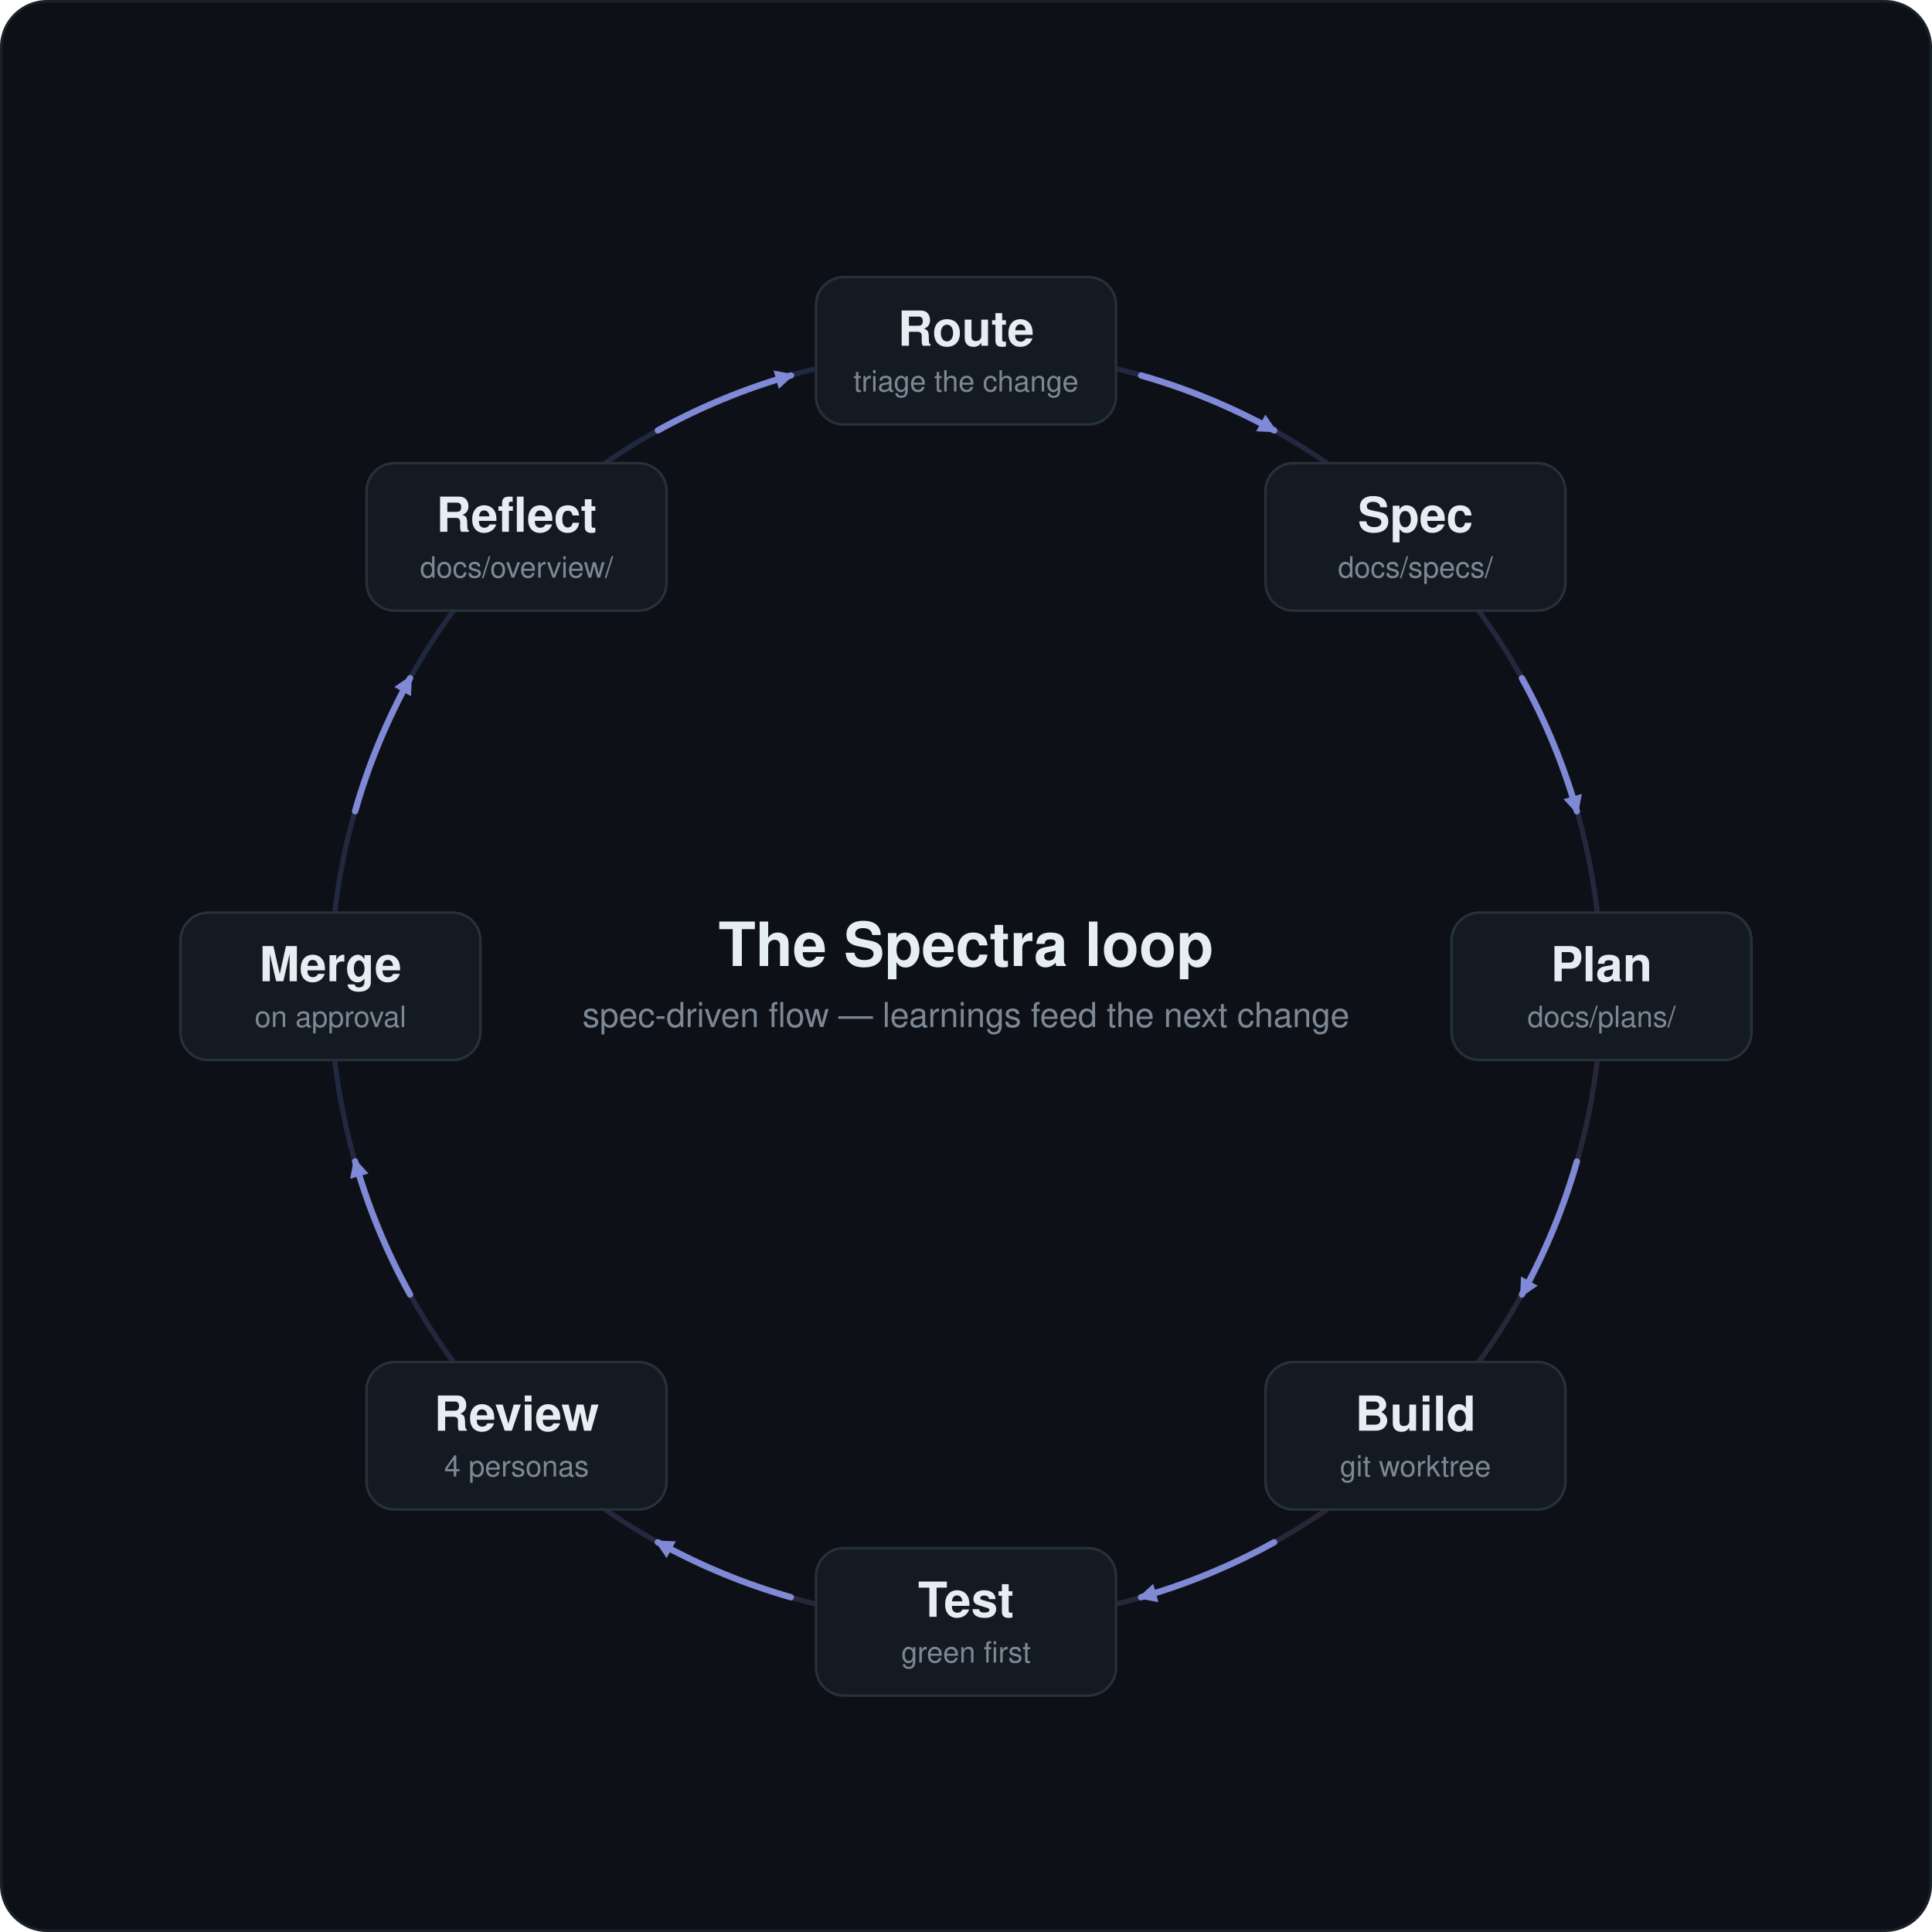
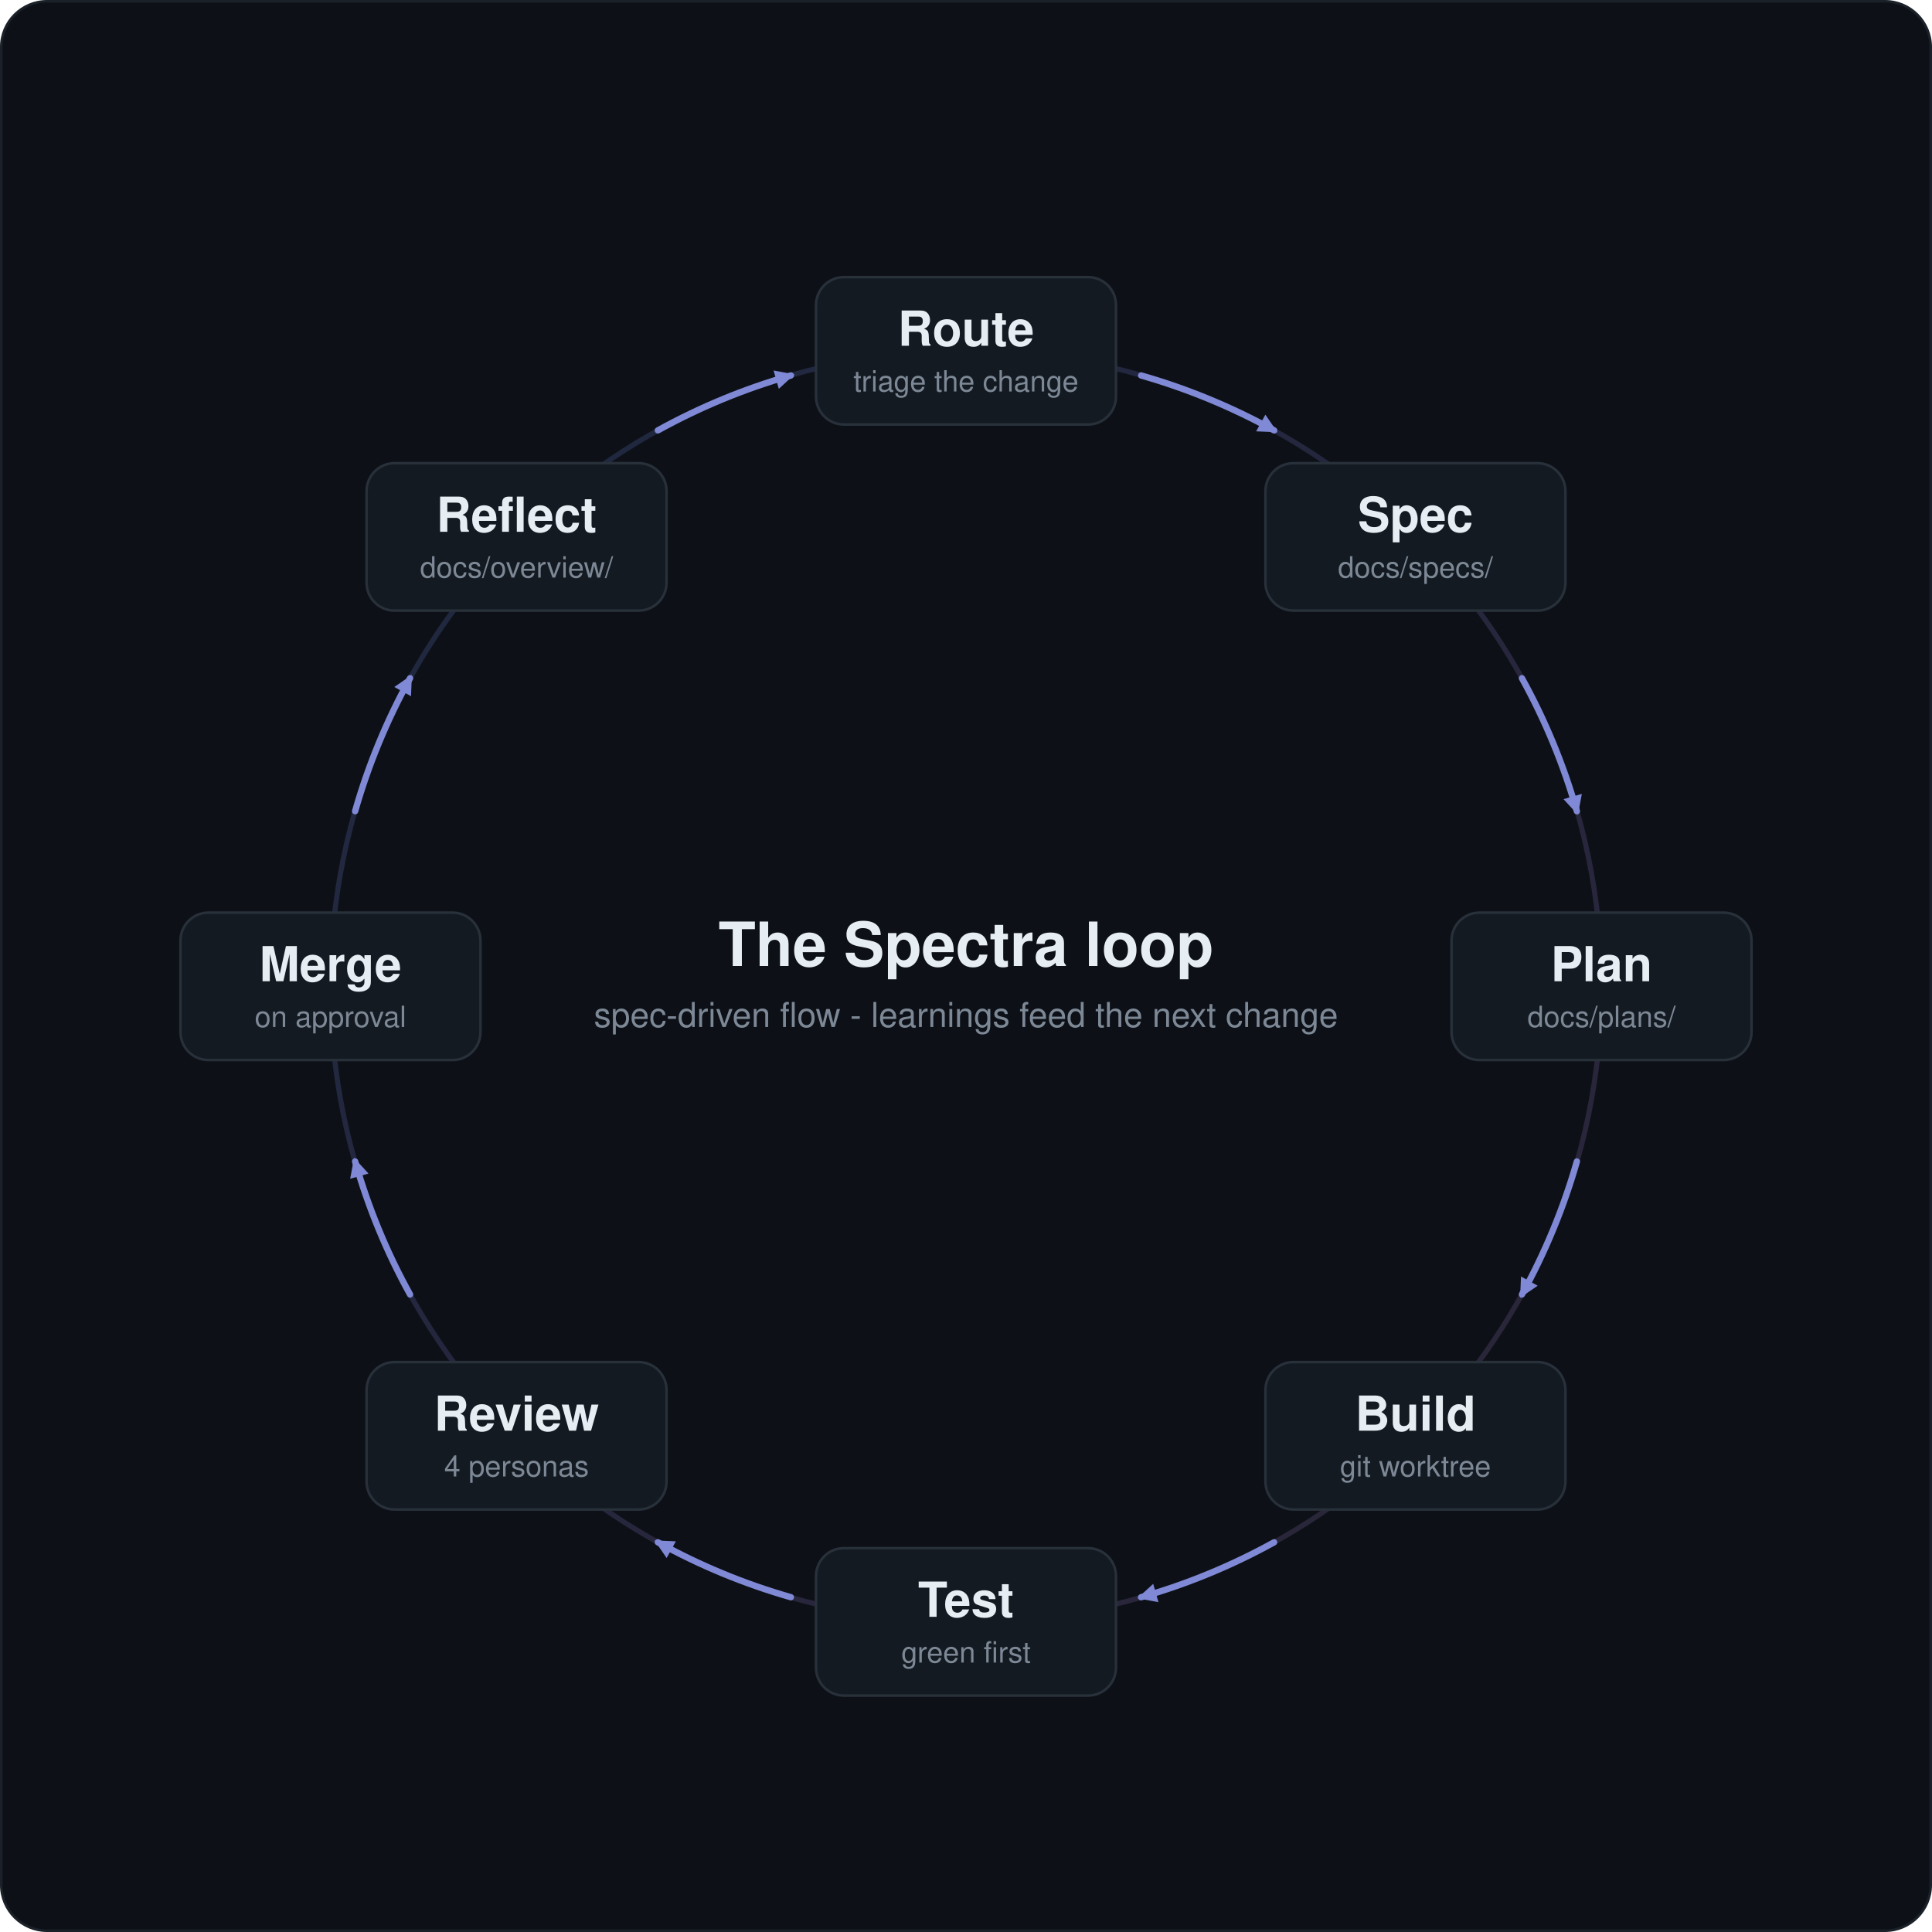
<svg xmlns="http://www.w3.org/2000/svg" viewBox="0 0 760 760" width="760" height="760" role="img" aria-label="The Spectra loop: Route, Spec, Plan, Build, Test, Review, Merge, Reflect arranged in a continuous clockwise cycle, learnings feeding the next change">
  <defs>
    <linearGradient id="rail" x1="0" y1="0" x2="1" y2="1">
      <stop offset="0" stop-color="#5a82d6" />
      <stop offset="0.5" stop-color="#7d72c8" />
      <stop offset="1" stop-color="#9a6fb0" />
    </linearGradient>
    <marker id="arrow" viewBox="0 0 12 12" refX="9" refY="6" markerWidth="9" markerHeight="9" orient="auto" markerUnits="userSpaceOnUse">
      <path d="M1 1 L11 6 L1 11 z" fill="#8089d6" />
    </marker>
  </defs>
  <rect x="0.5" y="0.5" width="759" height="759" rx="18" fill="#0d1117" stroke="#1b2129" />
  <circle cx="380" cy="388" r="250" fill="none" stroke="url(#rail)" stroke-width="2" opacity="0.22" />
  <g fill="none" stroke="#8089d6" stroke-width="2.5" stroke-linecap="round" marker-end="url(#arrow)">
    <path d="M448.9 147.7 A250 250 0 0 1 501.2 169.3" />
    <path d="M598.7 266.8 A250 250 0 0 1 620.3 319.1" />
    <path d="M620.3 456.9 A250 250 0 0 1 598.7 509.2" />
    <path d="M501.2 606.7 A250 250 0 0 1 448.9 628.3" />
    <path d="M311.1 628.3 A250 250 0 0 1 258.8 606.7" />
    <path d="M161.3 509.2 A250 250 0 0 1 139.7 456.9" />
    <path d="M139.7 319.1 A250 250 0 0 1 161.3 266.8" />
    <path d="M258.8 169.3 A250 250 0 0 1 311.1 147.7" />
  </g>
  <text x="380" y="380" text-anchor="middle" font-family="-apple-system, BlinkMacSystemFont, 'Segoe UI', Helvetica, Arial, sans-serif" font-size="24" font-weight="650" fill="#e6edf3">The Spectra loop</text>
-   <text x="380" y="404" text-anchor="middle" font-family="-apple-system, BlinkMacSystemFont, 'Segoe UI', Helvetica, Arial, sans-serif" font-size="13.5" fill="#7d8896">spec-driven flow — learnings feed the next change</text>
+   <text x="380" y="404" text-anchor="middle" font-family="-apple-system, BlinkMacSystemFont, 'Segoe UI', Helvetica, Arial, sans-serif" font-size="13.5" fill="#7d8896">spec-driven flow - learnings feed the next change</text>
  <g font-family="-apple-system, BlinkMacSystemFont, 'Segoe UI', Helvetica, Arial, sans-serif" text-anchor="middle">
    <rect x="321.0" y="109.0" width="118" height="58" rx="11" fill="#141a21" stroke="#28303a" />
    <text x="380.0" y="136.0" font-size="19" font-weight="600" fill="#e6edf3">Route</text>
    <text x="380.0" y="154.0" font-size="11.5" fill="#7d8896">triage the change</text>
    <rect x="497.8" y="182.2" width="118" height="58" rx="11" fill="#141a21" stroke="#28303a" />
    <text x="556.8" y="209.2" font-size="19" font-weight="600" fill="#e6edf3">Spec</text>
    <text x="556.8" y="227.2" font-size="11.5" fill="#7d8896">docs/specs/</text>
    <rect x="571.0" y="359.0" width="118" height="58" rx="11" fill="#141a21" stroke="#28303a" />
    <text x="630.0" y="386.0" font-size="19" font-weight="600" fill="#e6edf3">Plan</text>
    <text x="630.0" y="404.0" font-size="11.5" fill="#7d8896">docs/plans/</text>
    <rect x="497.8" y="535.8" width="118" height="58" rx="11" fill="#141a21" stroke="#28303a" />
    <text x="556.8" y="562.8" font-size="19" font-weight="600" fill="#e6edf3">Build</text>
    <text x="556.8" y="580.8" font-size="11.5" fill="#7d8896">git worktree</text>
    <rect x="321.0" y="609.0" width="118" height="58" rx="11" fill="#141a21" stroke="#28303a" />
    <text x="380.0" y="636.0" font-size="19" font-weight="600" fill="#e6edf3">Test</text>
    <text x="380.0" y="654.0" font-size="11.5" fill="#7d8896">green first</text>
    <rect x="144.2" y="535.8" width="118" height="58" rx="11" fill="#141a21" stroke="#28303a" />
    <text x="203.2" y="562.8" font-size="19" font-weight="600" fill="#e6edf3">Review</text>
    <text x="203.2" y="580.8" font-size="11.5" fill="#7d8896">4 personas</text>
    <rect x="71.0" y="359.0" width="118" height="58" rx="11" fill="#141a21" stroke="#28303a" />
    <text x="130.0" y="386.0" font-size="19" font-weight="600" fill="#e6edf3">Merge</text>
    <text x="130.0" y="404.0" font-size="11.5" fill="#7d8896">on approval</text>
    <rect x="144.2" y="182.2" width="118" height="58" rx="11" fill="#141a21" stroke="#28303a" />
    <text x="203.2" y="209.2" font-size="19" font-weight="600" fill="#e6edf3">Reflect</text>
    <text x="203.2" y="227.2" font-size="11.5" fill="#7d8896">docs/overview/</text>
  </g>
</svg>
